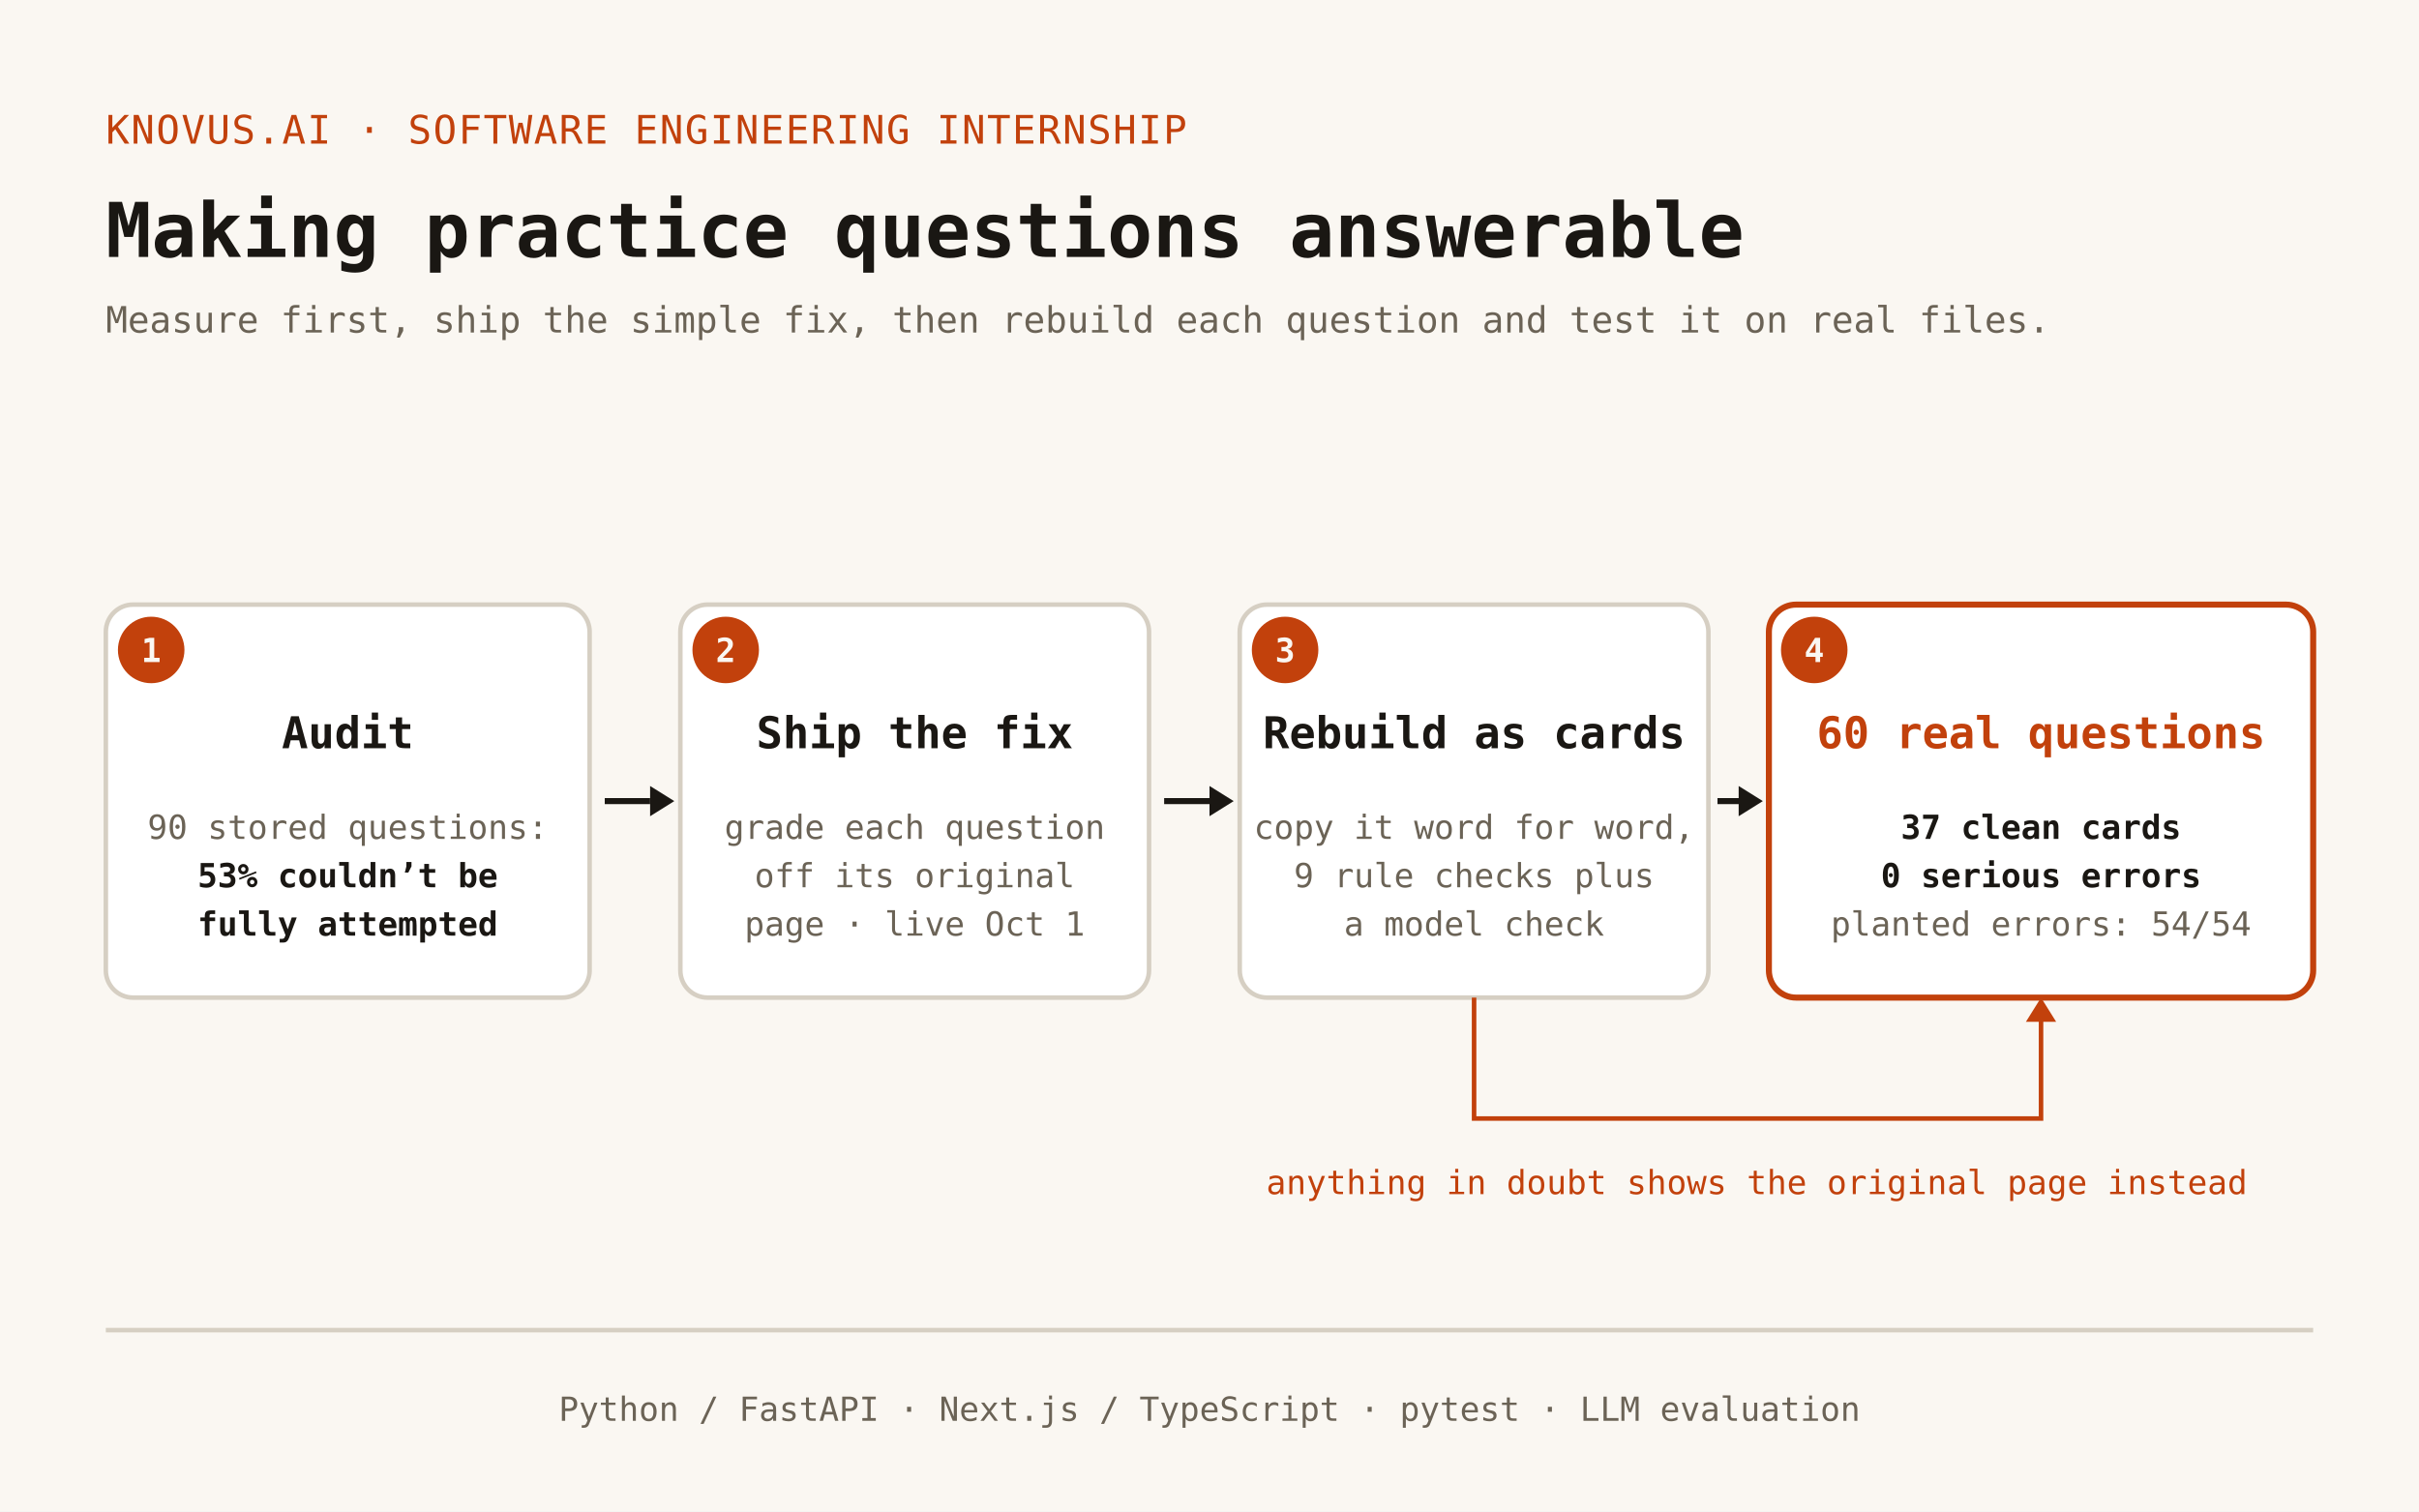
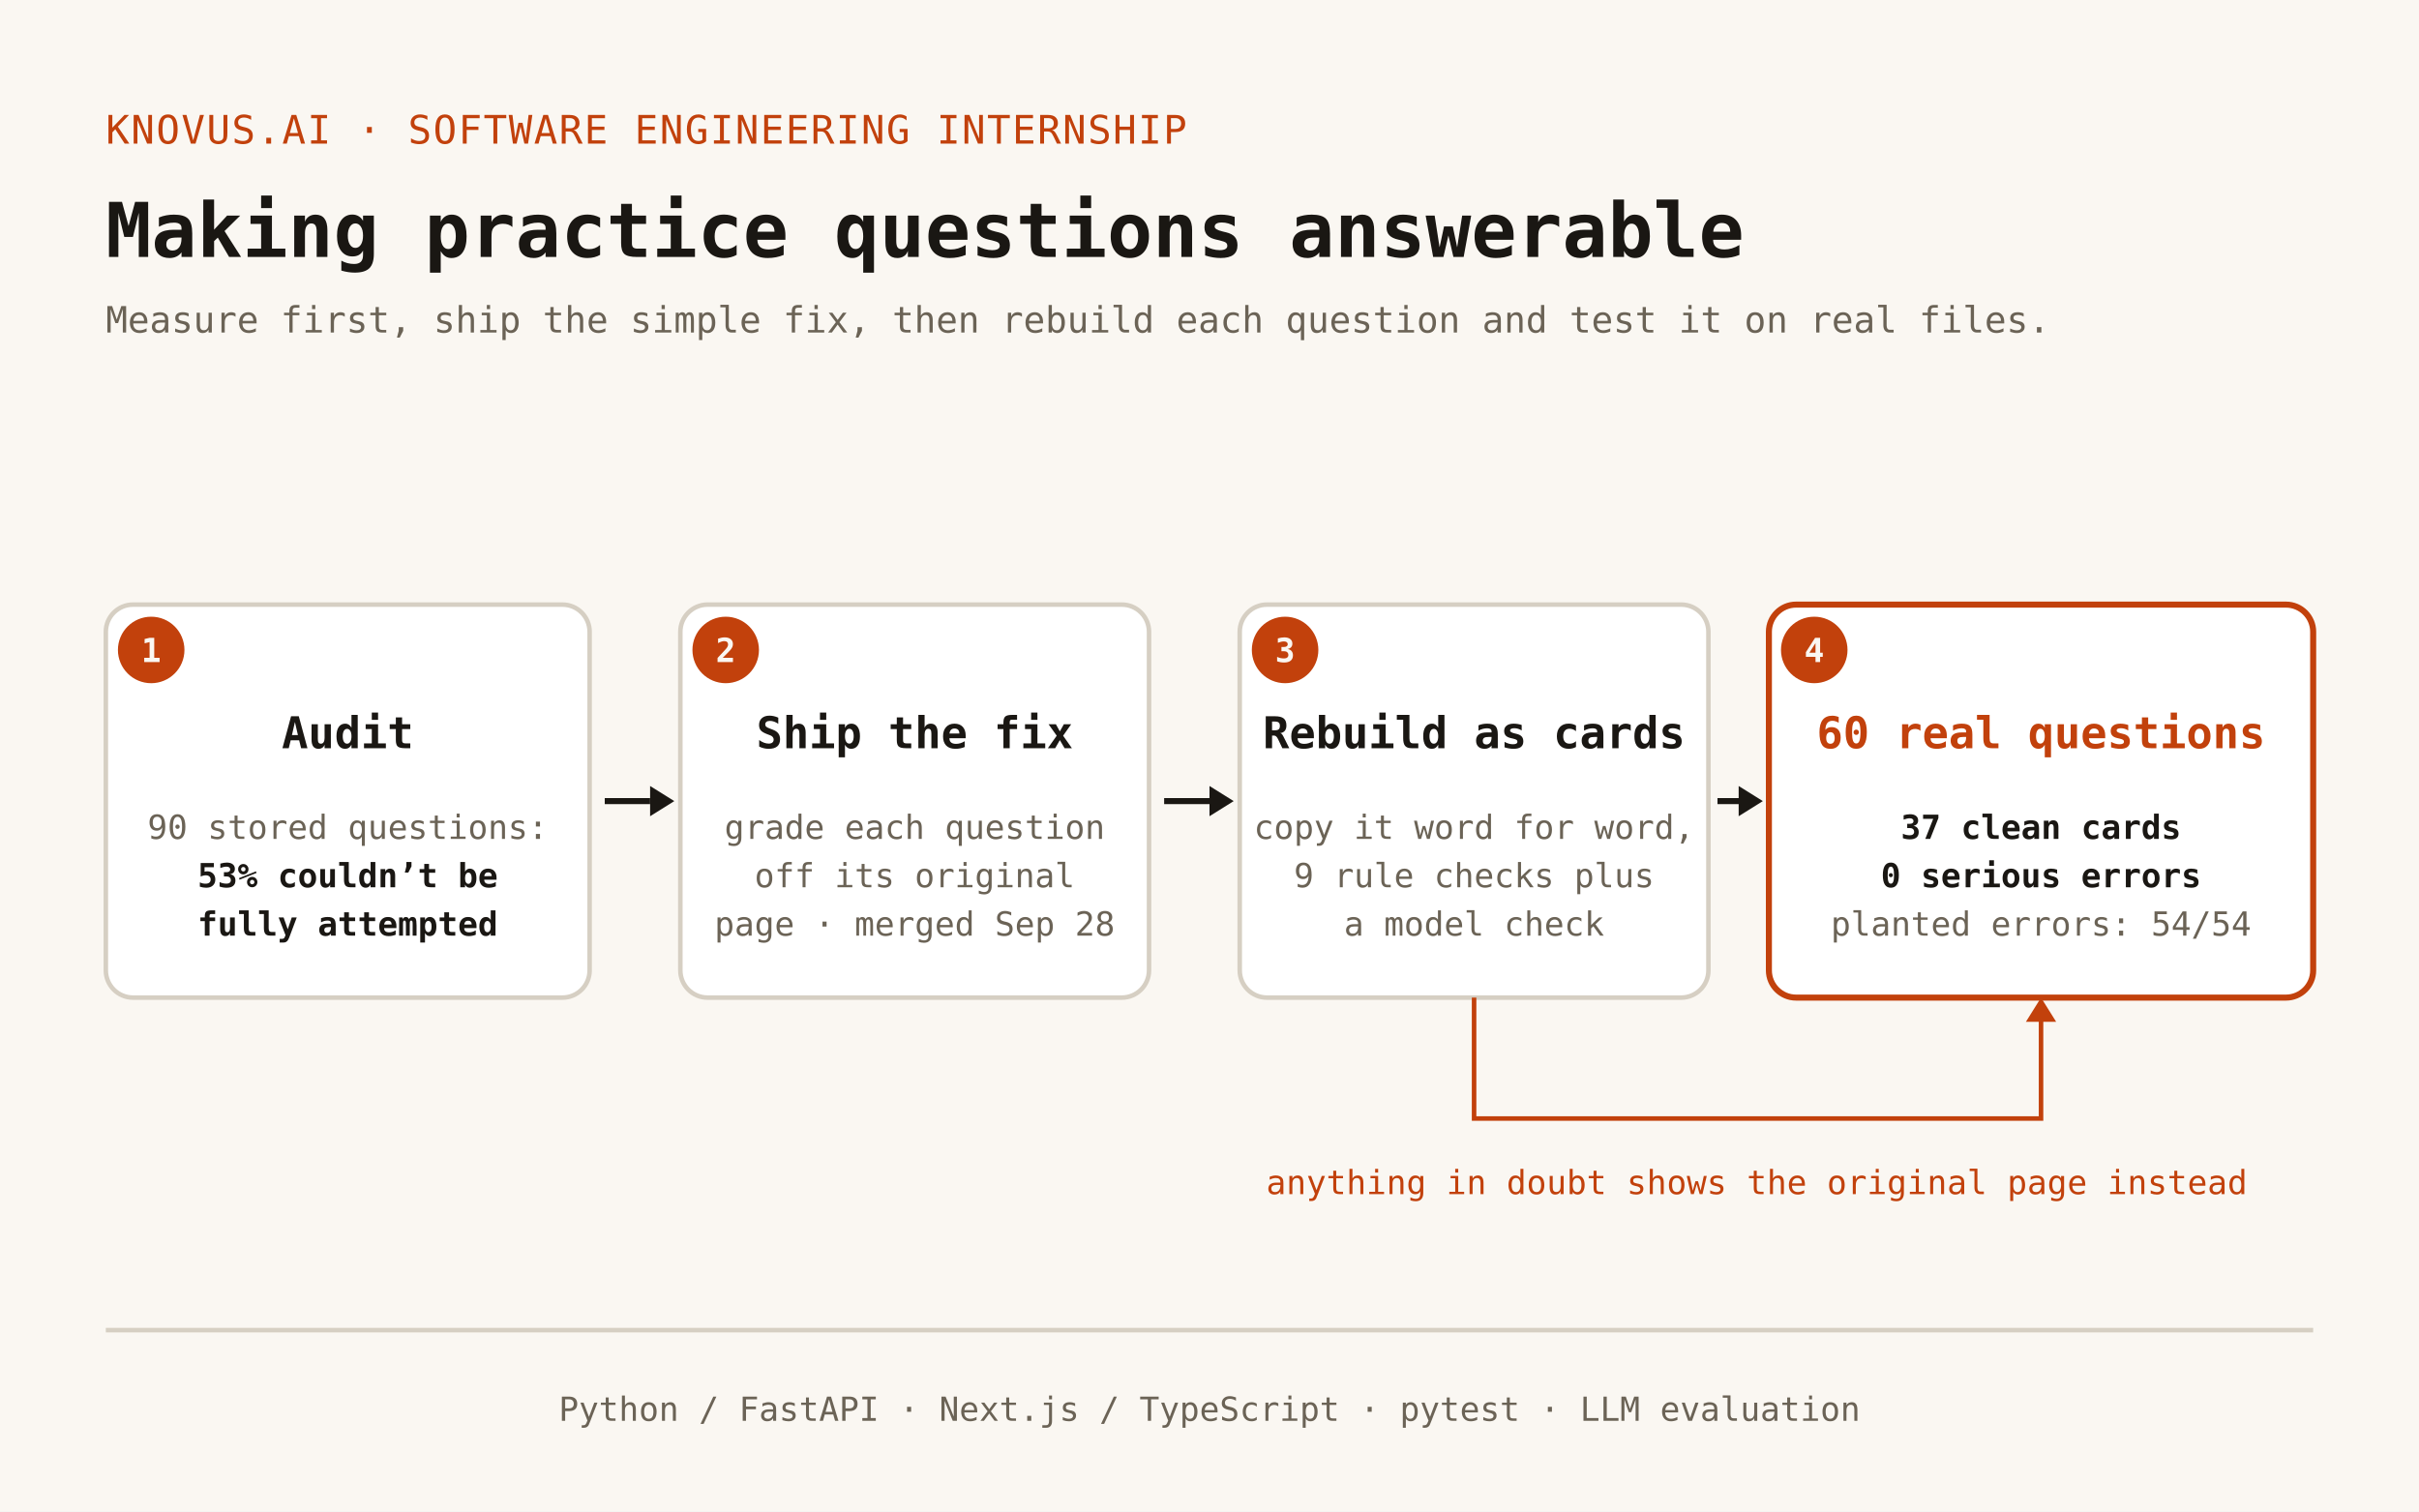
<svg xmlns="http://www.w3.org/2000/svg" viewBox="0 0 1600 1000" width="1600" height="1000">
  <style>
    text { font-family: 'JetBrains Mono', ui-monospace, Menlo, monospace; fill: #1a1713; }
    .eyebrow { font-size: 26px; fill: #c2410c; letter-spacing: 1px; }
    .title { font-size: 50px; font-weight: 700; }
    .sub { font-size: 24px; fill: #6b6356; }
    .head { font-size: 29px; font-weight: 700; text-anchor: middle; }
    .body { font-size: 22px; fill: #6b6356; text-anchor: middle; }
    .num { font-size: 22px; font-weight: 700; fill: #faf7f2; text-anchor: middle; }
    .hot { fill: #c2410c; }
    .strong { fill: #1a1713; font-weight: 700; }
    .note { font-size: 22px; fill: #c2410c; text-anchor: middle; }
  </style>
  <rect width="1600" height="1000" fill="#faf7f2" />
  <text x="70" y="95" class="eyebrow">KNOVUS.AI · SOFTWARE ENGINEERING INTERNSHIP</text>
  <text x="70" y="170" class="title">Making practice questions answerable</text>
  <text x="70" y="220" class="sub">Measure first, ship the simple fix, then rebuild each question and test it on real files.</text>
  <g stroke="#1a1713" stroke-width="4" fill="none">
    <path d="M400 530 H430" />
    <path d="M770 530 H800" />
    <path d="M1136 530 H1152" />
  </g>
  <g fill="#1a1713">
    <path d="M430 520 L446 530 L430 540 Z" />
    <path d="M800 520 L816 530 L800 540 Z" />
    <path d="M1150 520 L1166 530 L1150 540 Z" />
  </g>
  <g fill="#fff" stroke="#d6cfc3" stroke-width="3">
    <rect x="70" y="400" width="320" height="260" rx="18" />
    <rect x="450" y="400" width="310" height="260" rx="18" />
    <rect x="820" y="400" width="310" height="260" rx="18" />
  </g>
  <rect x="1170" y="400" width="360" height="260" rx="18" fill="#fff" stroke="#c2410c" stroke-width="4" />
  <g fill="#c2410c">
    <circle cx="100" cy="430" r="22" />
    <circle cx="480" cy="430" r="22" />
    <circle cx="850" cy="430" r="22" />
    <circle cx="1200" cy="430" r="22" />
  </g>
  <text x="100" y="438" class="num">1</text>
  <text x="480" y="438" class="num">2</text>
  <text x="850" y="438" class="num">3</text>
  <text x="1200" y="438" class="num">4</text>
  <text x="230" y="495" class="head">Audit</text>
  <text x="230" y="555" class="body">90 stored questions:</text>
  <text x="230" y="587" class="body strong">53% couldn’t be</text>
  <text x="230" y="619" class="body strong">fully attempted</text>
  <text x="605" y="495" class="head">Ship the fix</text>
  <text x="605" y="555" class="body">grade each question</text>
  <text x="605" y="587" class="body">off its original</text>
-   <text x="605" y="619" class="body">page · live Oct 1</text>
+   <text x="605" y="619" class="body">page · merged Sep 28</text>
  <text x="975" y="495" class="head">Rebuild as cards</text>
  <text x="975" y="555" class="body">copy it word for word,</text>
  <text x="975" y="587" class="body">9 rule checks plus</text>
  <text x="975" y="619" class="body">a model check</text>
  <text x="1350" y="495" class="head hot">60 real questions</text>
  <text x="1350" y="555" class="body strong">37 clean cards</text>
  <text x="1350" y="587" class="body strong">0 serious errors</text>
  <text x="1350" y="619" class="body">planted errors: 54/54</text>
  <g stroke="#c2410c" stroke-width="3" fill="none">
    <path d="M975 660 V740 H1350 V672" />
  </g>
  <path d="M1340 676 L1350 660 L1360 676 Z" fill="#c2410c" />
  <text x="1162" y="790" class="note">anything in doubt shows the original page instead</text>
  <path d="M70 880 H1530" stroke="#d6cfc3" stroke-width="3" />
  <text x="800" y="940" class="body">Python / FastAPI · Next.js / TypeScript · pytest · LLM evaluation</text>
</svg>
